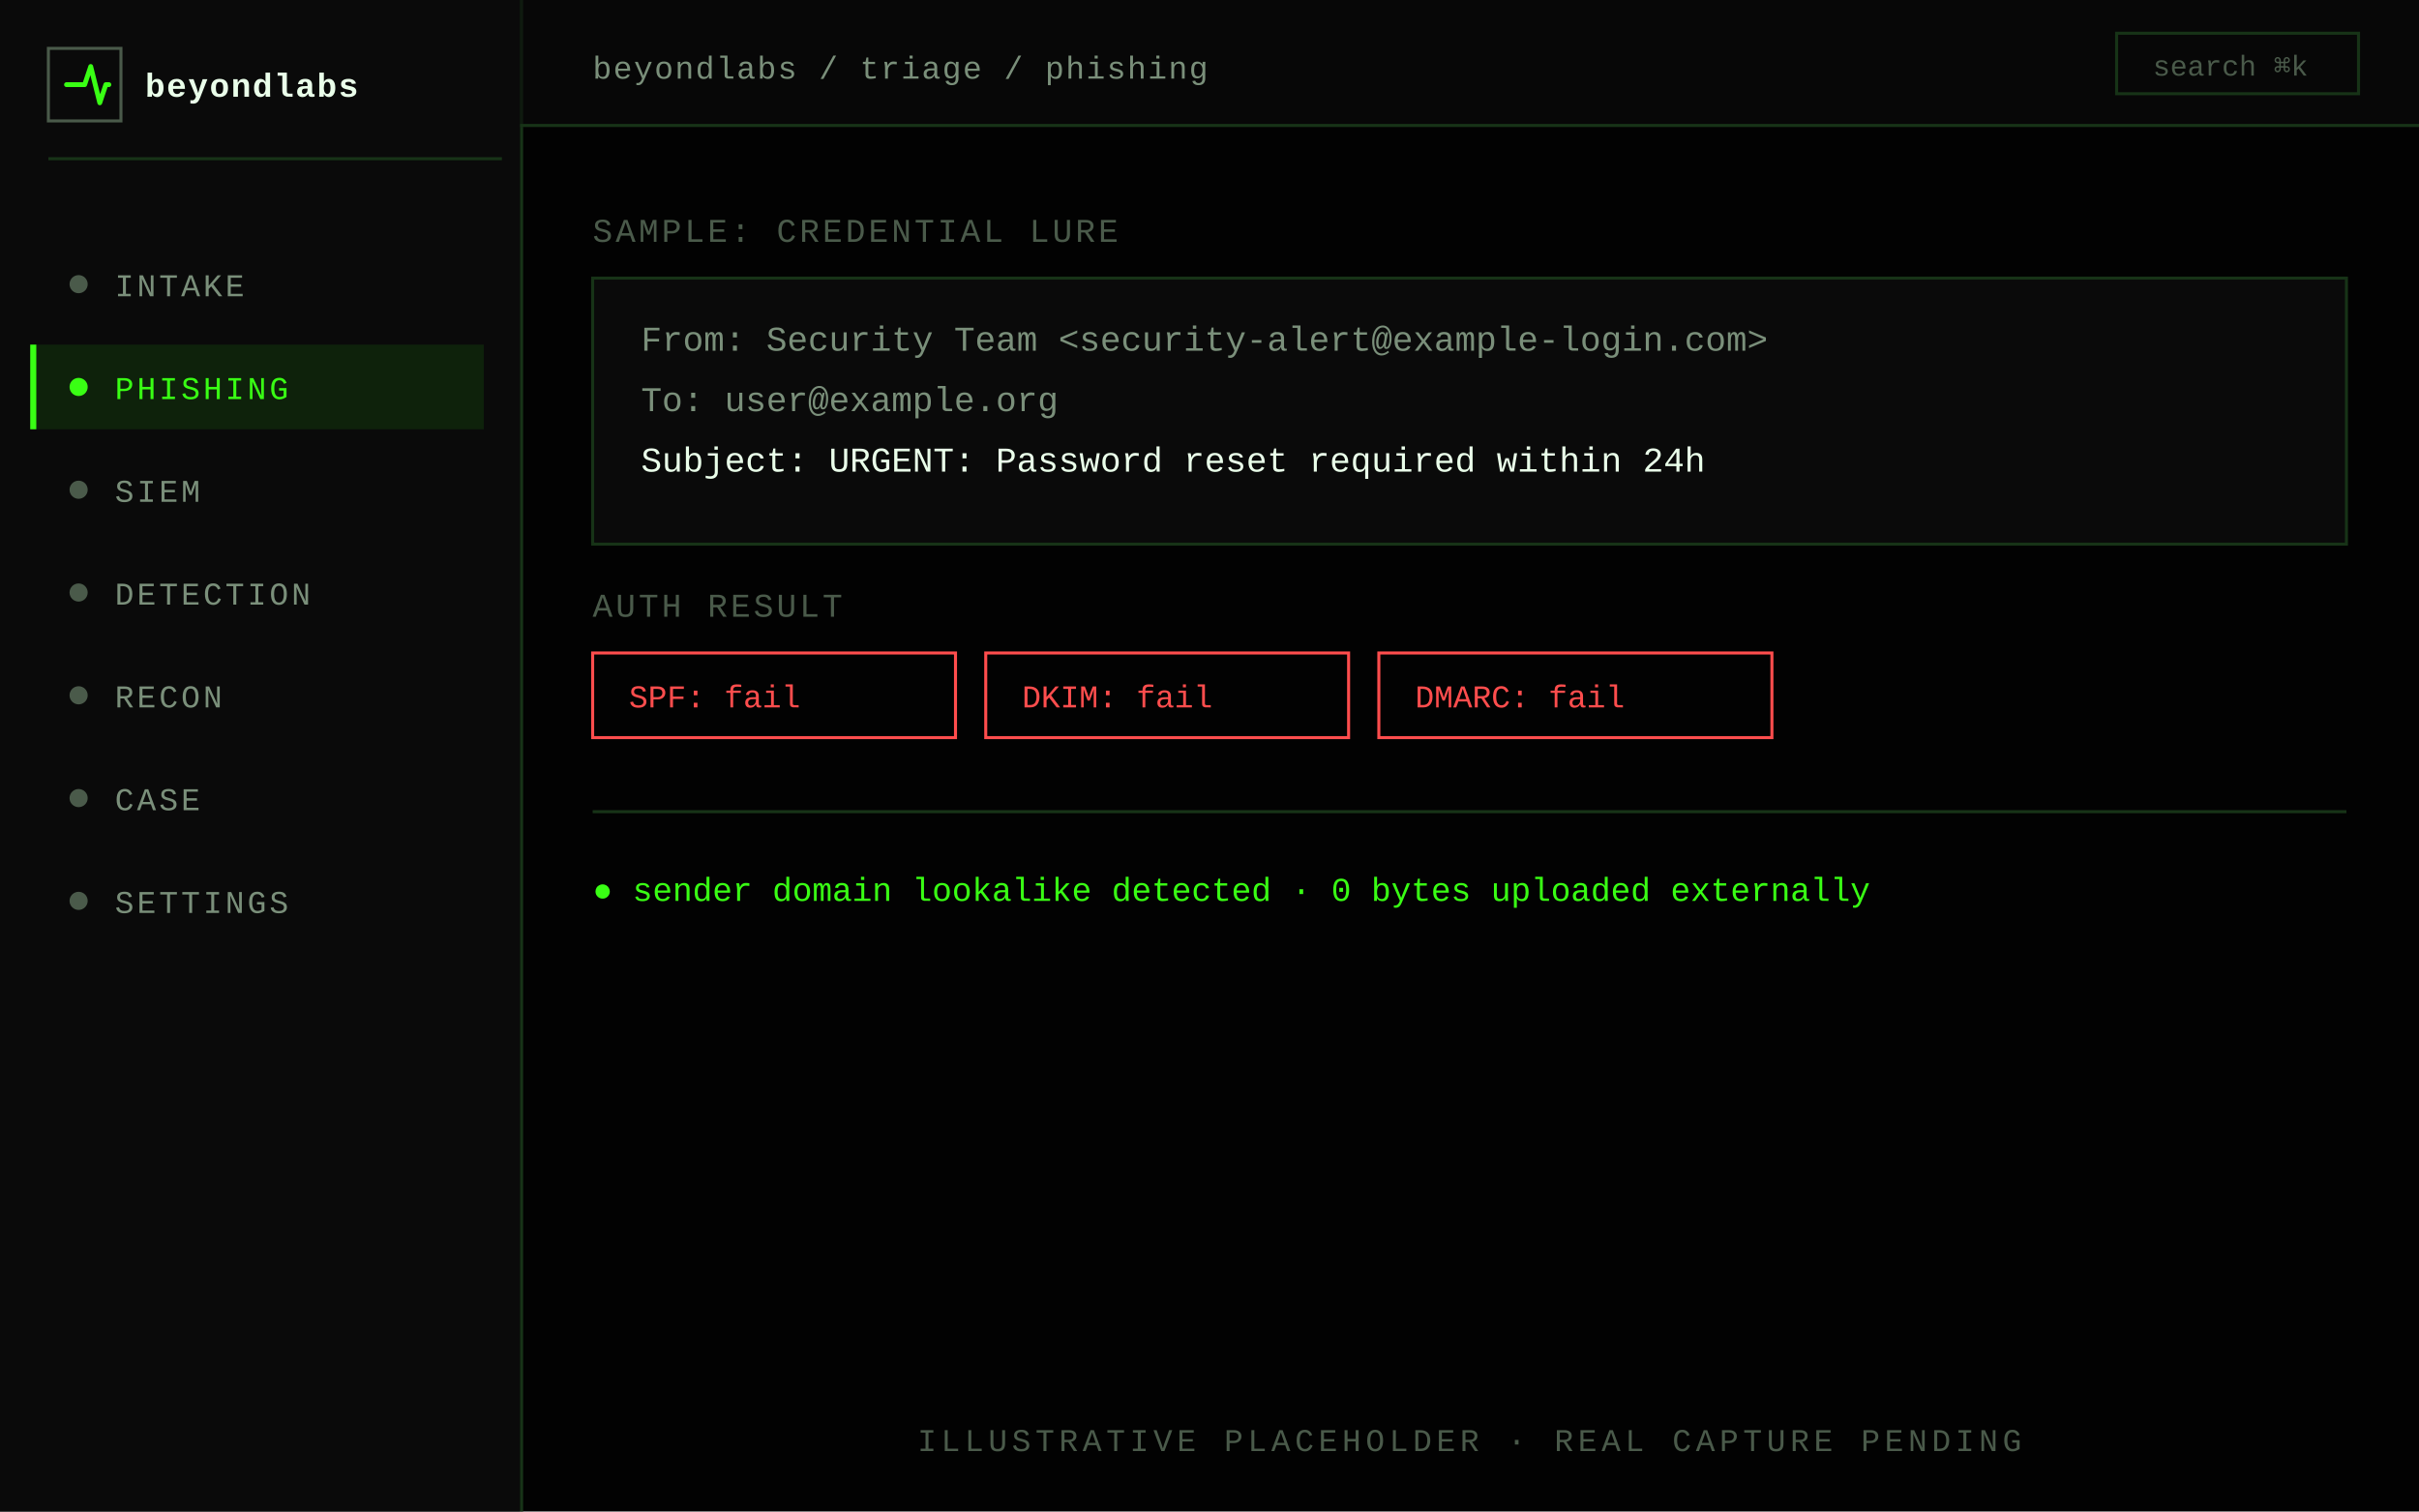
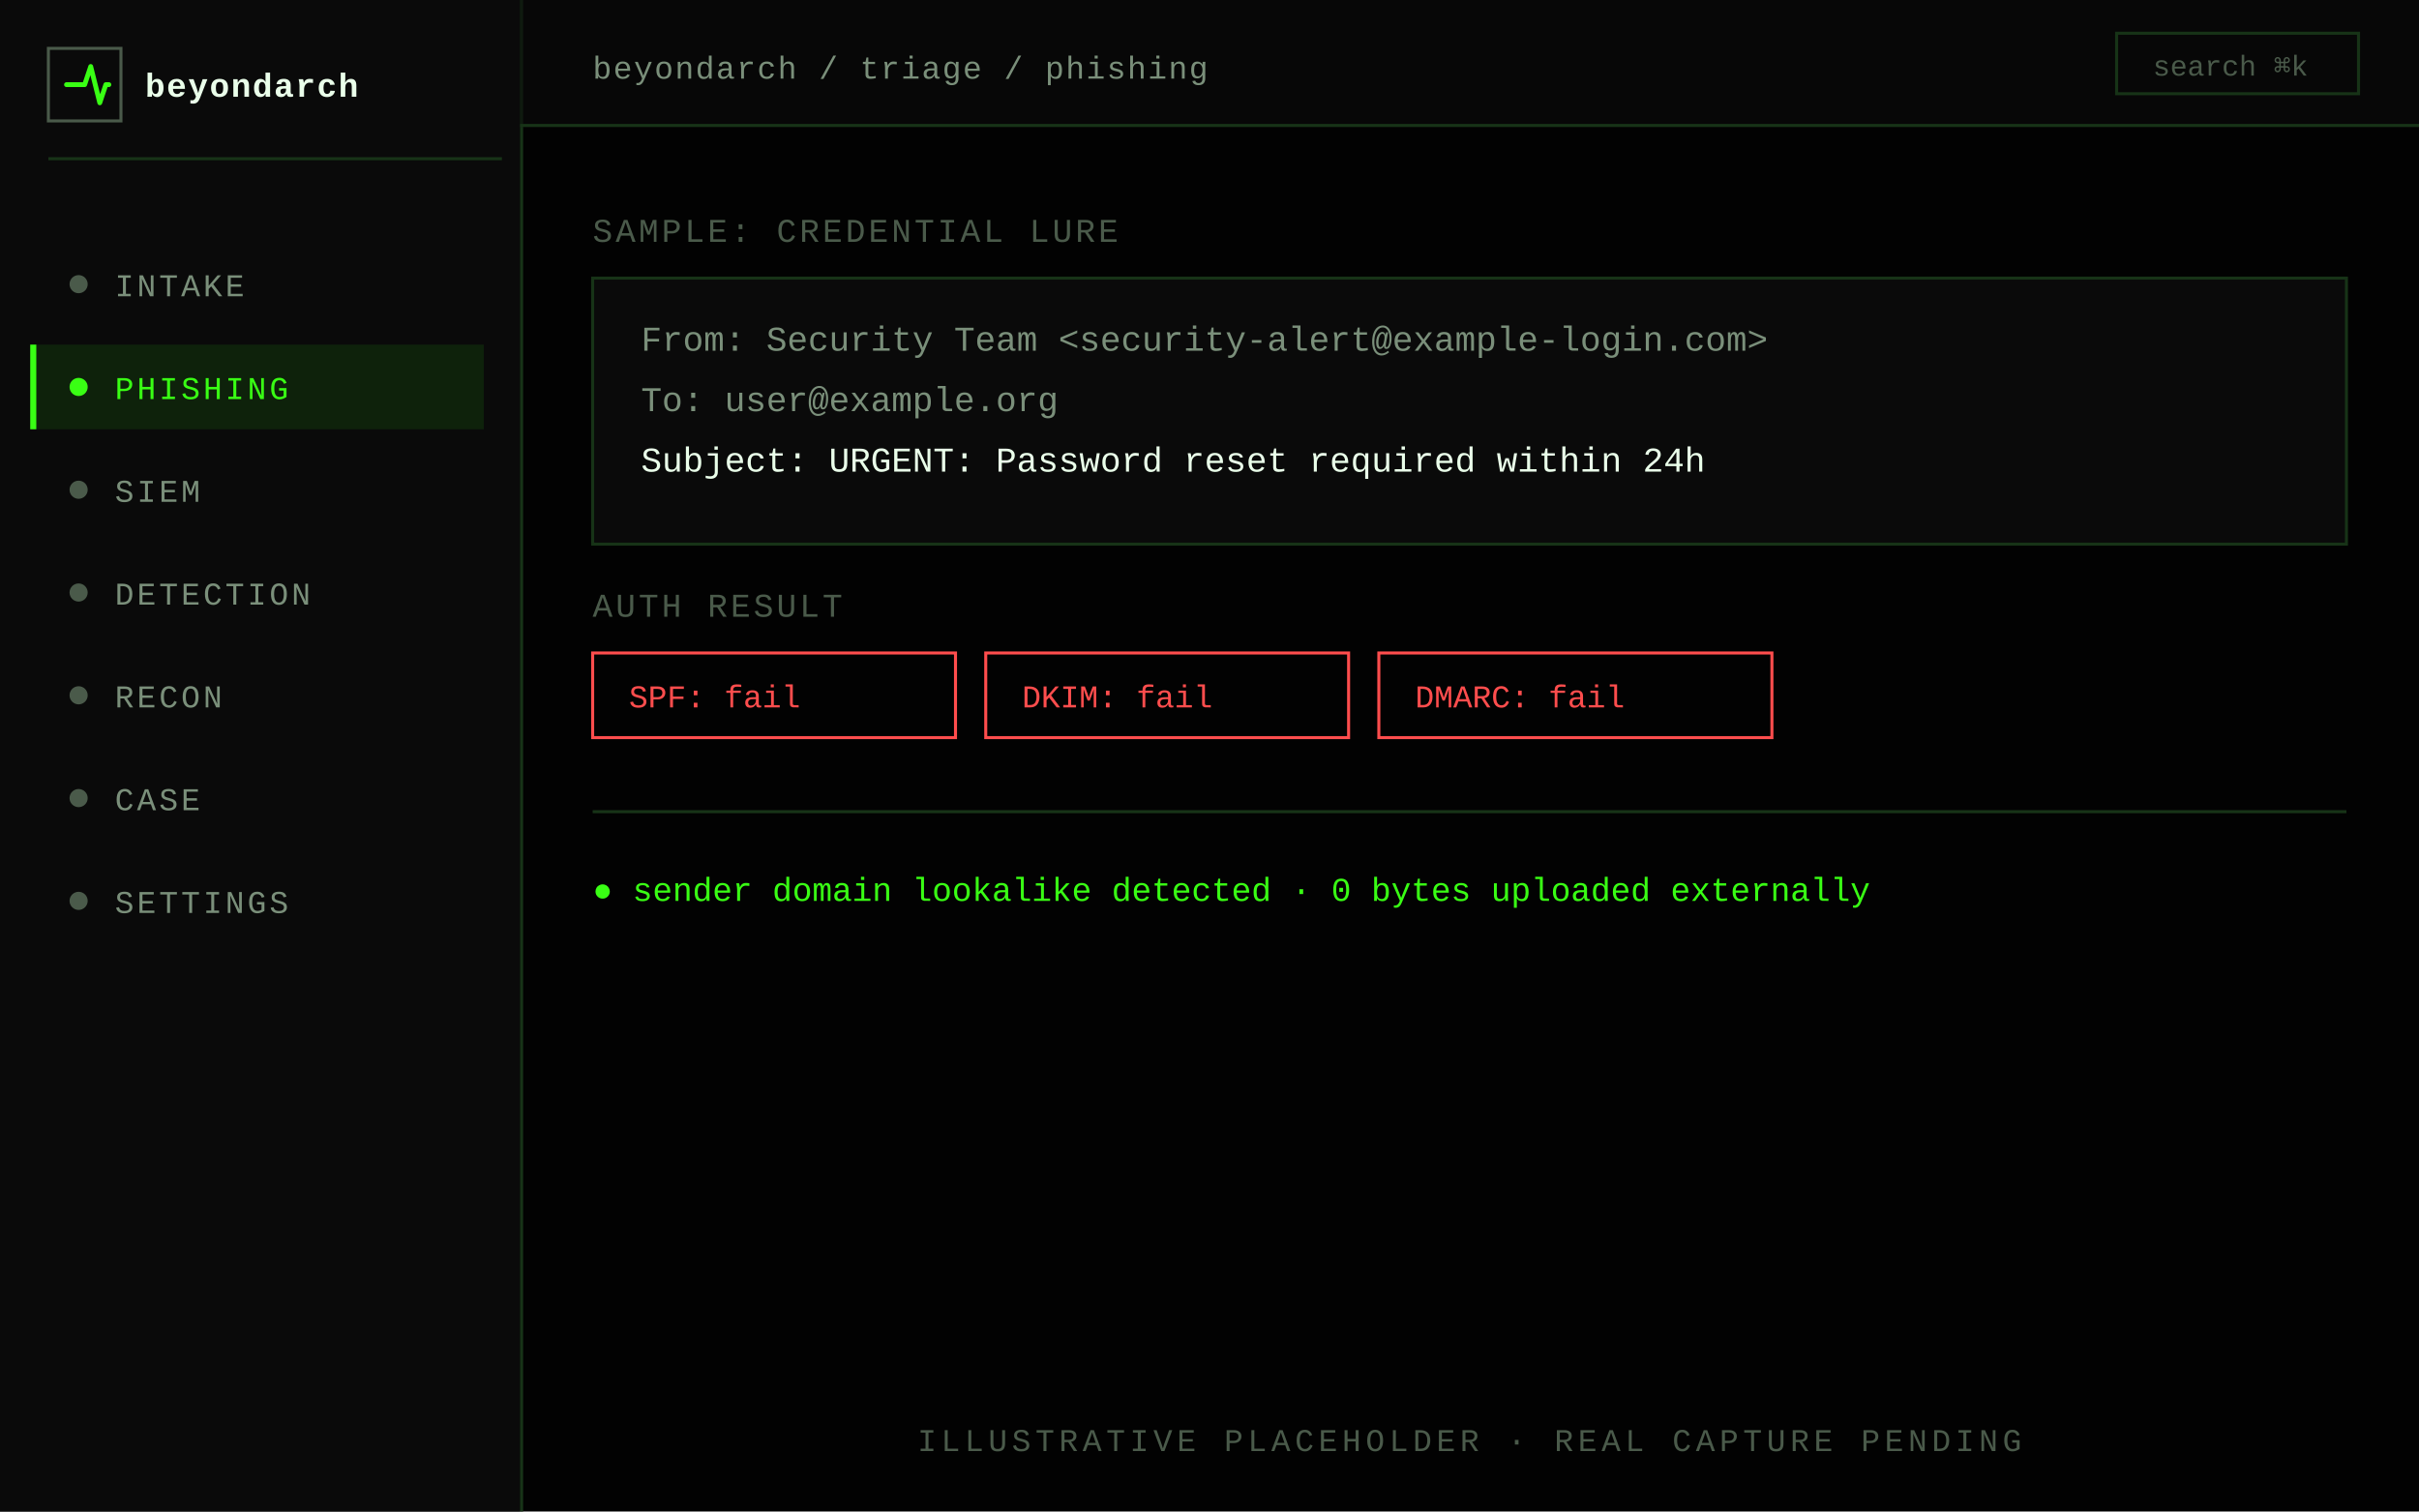
<svg xmlns="http://www.w3.org/2000/svg" width="800" height="500" viewBox="0 0 800 500">
  <rect width="800" height="500" fill="#020202" />
  <rect x="0" y="0" width="172" height="500" fill="#0a0a0a" />
  <rect x="172" y="0" width="1" height="500" fill="#173317" />
  <g transform="translate(0,0)">
    <rect x="16" y="16" width="24" height="24" fill="none" stroke="#4a5a4a" stroke-width="1" />
    <path d="M22 28 L28 28 L30 22 L33 34 L35 28 L36 28" fill="none" stroke="#39ff14" stroke-width="1.6" stroke-linecap="round" stroke-linejoin="round" />
-     <text x="48" y="32" font-family="Courier New, monospace" font-size="11" font-weight="bold" fill="#eaffea" letter-spacing="0.5">beyondlabs</text>
+     <text x="48" y="32" font-family="Courier New, monospace" font-size="11" font-weight="bold" fill="#eaffea" letter-spacing="0.5">beyondarch</text>
    <rect x="16" y="52" width="150" height="1" fill="#173317" />
    <circle cx="26" cy="94" r="3" fill="#4a5a4a" />
    <text x="38" y="98" font-family="Courier New, monospace" font-size="10.5" letter-spacing="1" fill="#7a8f7a">INTAKE</text>
    <rect x="10" y="114" width="150" height="28" fill="#39ff14" fill-opacity="0.10" />
    <rect x="10" y="114" width="2" height="28" fill="#39ff14" />
    <circle cx="26" cy="128" r="3" fill="#39ff14" />
    <text x="38" y="132" font-family="Courier New, monospace" font-size="10.5" letter-spacing="1" fill="#39ff14">PHISHING</text>
    <circle cx="26" cy="162" r="3" fill="#4a5a4a" />
    <text x="38" y="166" font-family="Courier New, monospace" font-size="10.5" letter-spacing="1" fill="#7a8f7a">SIEM</text>
    <circle cx="26" cy="196" r="3" fill="#4a5a4a" />
    <text x="38" y="200" font-family="Courier New, monospace" font-size="10.5" letter-spacing="1" fill="#7a8f7a">DETECTION</text>
    <circle cx="26" cy="230" r="3" fill="#4a5a4a" />
    <text x="38" y="234" font-family="Courier New, monospace" font-size="10.5" letter-spacing="1" fill="#7a8f7a">RECON</text>
    <circle cx="26" cy="264" r="3" fill="#4a5a4a" />
    <text x="38" y="268" font-family="Courier New, monospace" font-size="10.5" letter-spacing="1" fill="#7a8f7a">CASE</text>
    <circle cx="26" cy="298" r="3" fill="#4a5a4a" />
    <text x="38" y="302" font-family="Courier New, monospace" font-size="10.5" letter-spacing="1" fill="#7a8f7a">SETTINGS</text>
  </g>
  <rect x="172" y="0" width="628" height="42" fill="#0a0a0a" fill-opacity="0.6" />
  <rect x="172" y="41" width="628" height="1" fill="#173317" />
-   <text x="196" y="26" font-family="Courier New, monospace" font-size="10.5" fill="#7a8f7a" letter-spacing="0.5">beyondlabs / triage / phishing</text>
+   <text x="196" y="26" font-family="Courier New, monospace" font-size="10.5" fill="#7a8f7a" letter-spacing="0.5">beyondarch / triage / phishing</text>
  <rect x="700" y="11" width="80" height="20" fill="none" stroke="#173317" stroke-width="1" />
  <text x="712" y="25" font-family="Courier New, monospace" font-size="9.5" fill="#4a5a4a">search ⌘k</text>
  <text x="196" y="80" font-family="'Courier New', monospace" font-size="11" fill="#4a5a4a" letter-spacing="1">SAMPLE: CREDENTIAL LURE</text>
  <rect x="196" y="92" width="580" height="88" fill="#0a0a0a" stroke="#173317" stroke-width="1" />
  <text x="212" y="116" font-family="'Courier New', monospace" font-size="11.5" fill="#7a8f7a">From: Security Team &lt;security-alert@example-login.com&gt;</text>
  <text x="212" y="136" font-family="'Courier New', monospace" font-size="11.5" fill="#7a8f7a">To: user@example.org</text>
  <text x="212" y="156" font-family="'Courier New', monospace" font-size="11.5" fill="#eaffea">Subject: URGENT: Password reset required within 24h</text>
  <text x="196" y="204" font-family="'Courier New', monospace" font-size="11" fill="#4a5a4a" letter-spacing="1">AUTH RESULT</text>
  <rect x="196" y="216" width="120" height="28" fill="none" stroke="#ff4d4d" stroke-width="1" />
  <text x="208" y="234" font-family="'Courier New', monospace" font-size="10.5" fill="#ff4d4d">SPF: fail</text>
  <rect x="326" y="216" width="120" height="28" fill="none" stroke="#ff4d4d" stroke-width="1" />
  <text x="338" y="234" font-family="'Courier New', monospace" font-size="10.5" fill="#ff4d4d">DKIM: fail</text>
  <rect x="456" y="216" width="130" height="28" fill="none" stroke="#ff4d4d" stroke-width="1" />
  <text x="468" y="234" font-family="'Courier New', monospace" font-size="10.5" fill="#ff4d4d">DMARC: fail</text>
  <rect x="196" y="268" width="580" height="1" fill="#173317" />
  <text x="196" y="298" font-family="'Courier New', monospace" font-size="11" fill="#39ff14">● sender domain lookalike detected · 0 bytes uploaded externally</text>
  <text x="486" y="480" text-anchor="middle" font-family="'Courier New', monospace" font-size="10.5" fill="#4a5a4a" letter-spacing="1.5">ILLUSTRATIVE PLACEHOLDER · REAL CAPTURE PENDING</text>
</svg>
